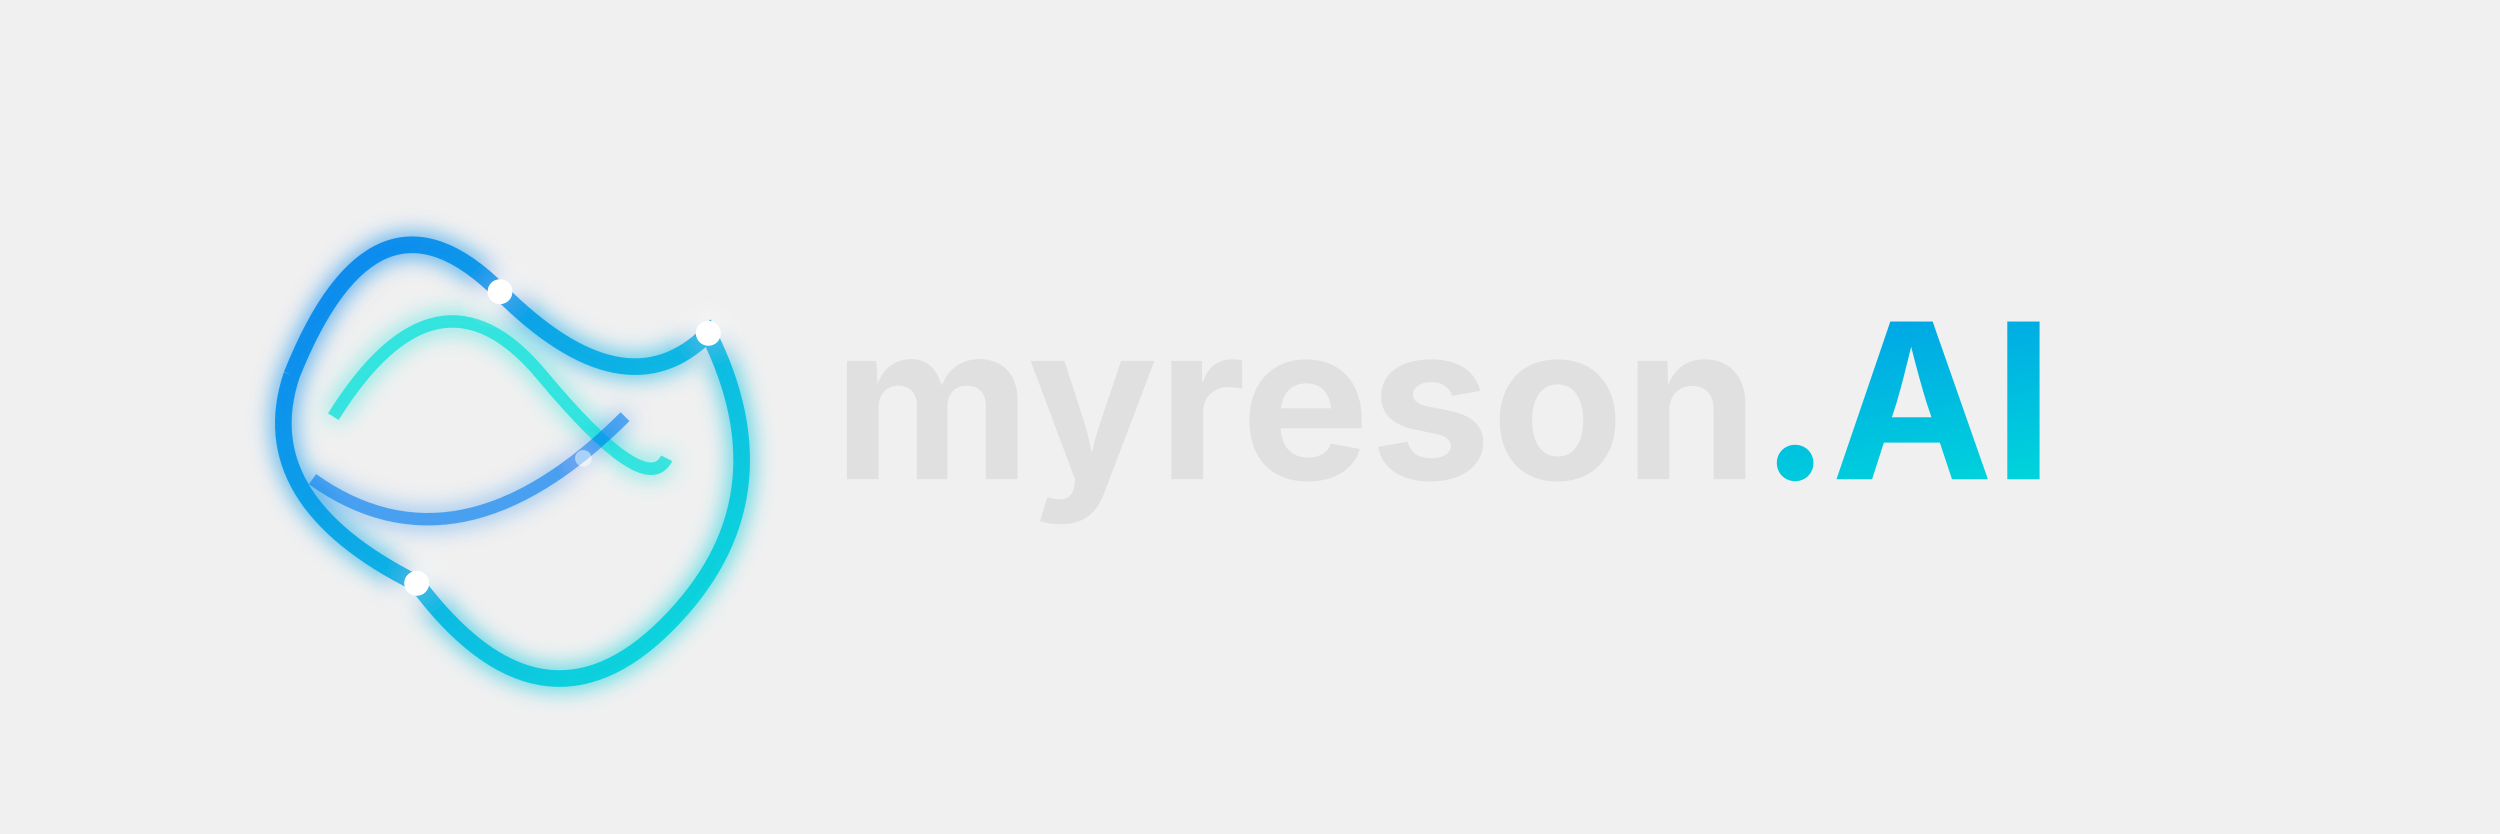
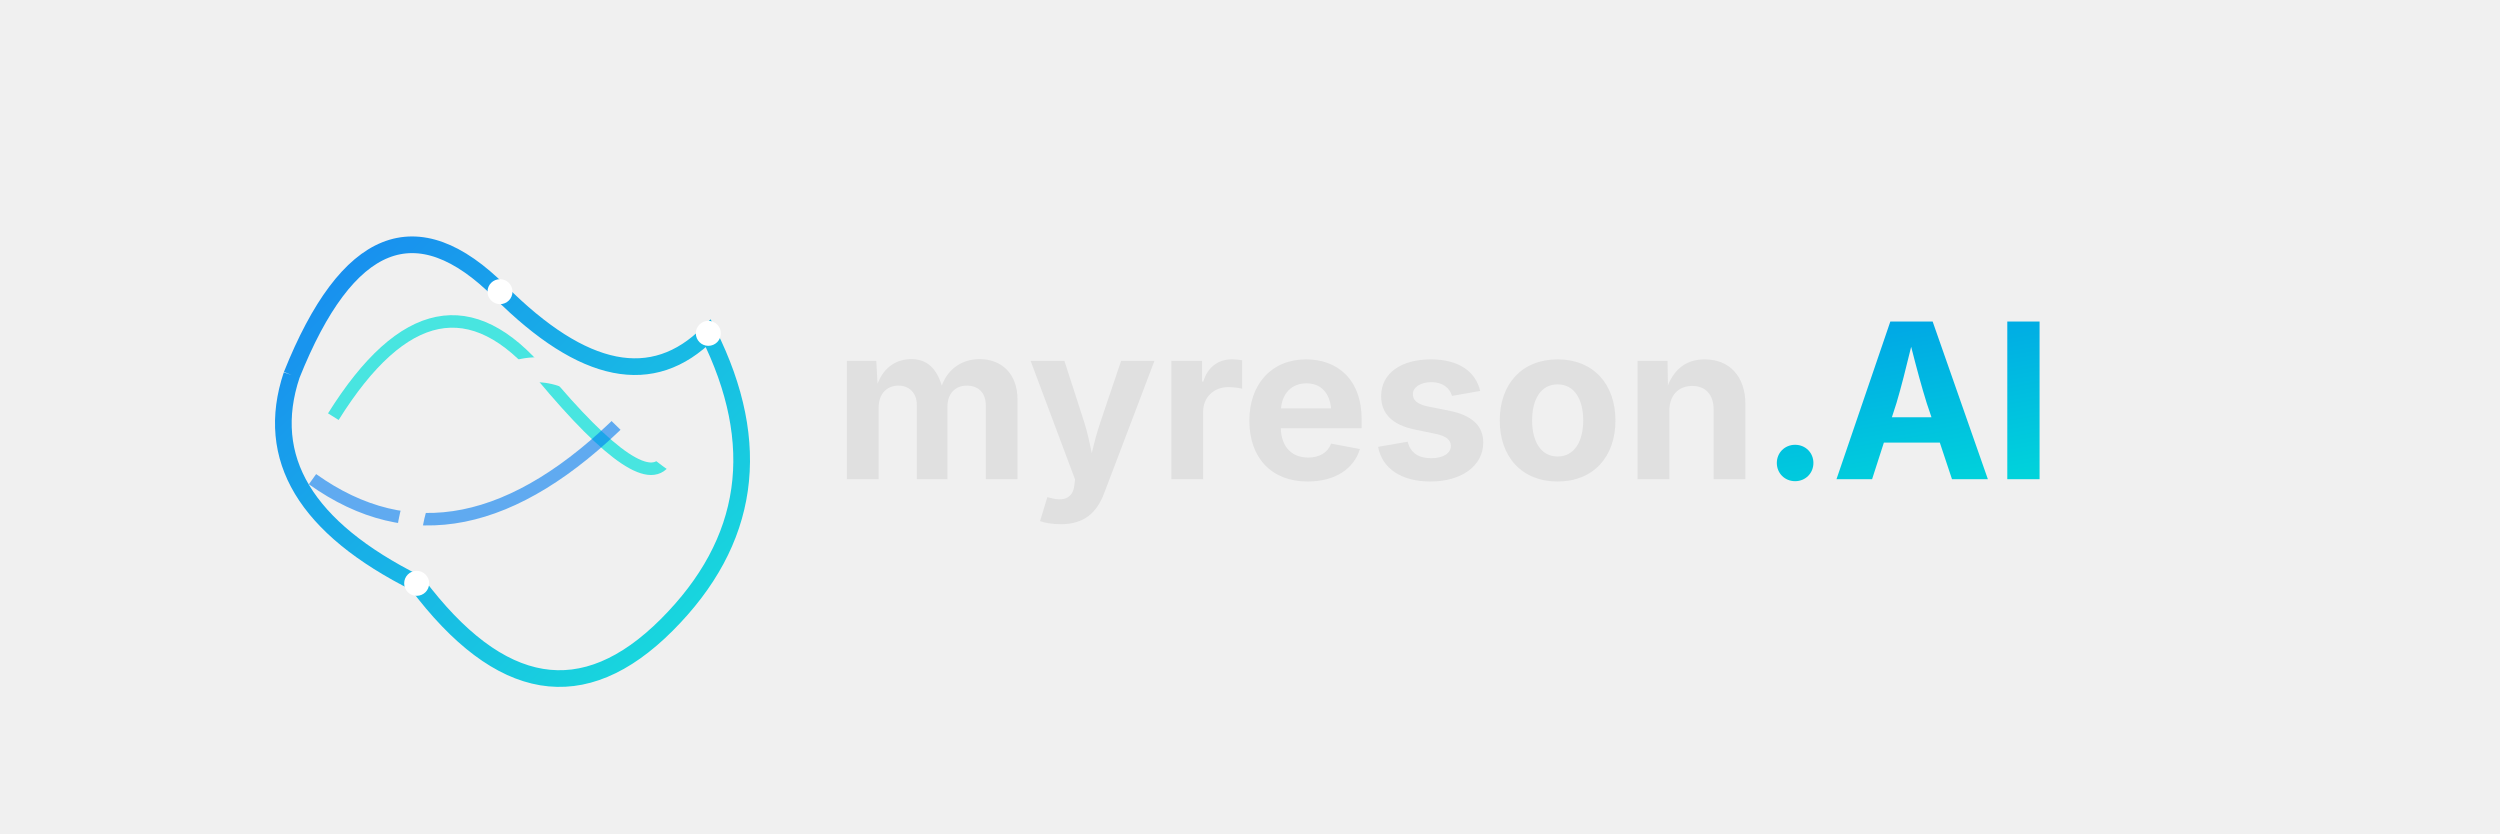
<svg xmlns="http://www.w3.org/2000/svg" width="600" height="200" viewBox="0 0 600 200">
  <defs>
    <linearGradient id="phaseGradient" x1="0%" y1="0%" x2="100%" y2="100%">
      <stop offset="0%" style="stop-color:#007CF0;stop-opacity:1" />
      <stop offset="100%" style="stop-color:#00DFD8;stop-opacity:1" />
    </linearGradient>
-     <filter id="glow" x="-30%" y="-30%" width="160%" height="160%">
-       <feGaussianBlur stdDeviation="3" result="blur" />
-       <feMerge>
-         <feMergeNode in="blur" />
-         <feMergeNode in="SourceGraphic" />
-       </feMerge>
-     </filter>
+     <mask id="braidMask">
+       <rect width="600" height="200" fill="white" />
+       <path d="M40,60 Q60,10 90,40 T140,50 Q160,90 130,120 T70,110 Q30,90 40,60" stroke="black" stroke-width="6" fill="none" transform="translate(30, 30)" />
+     </mask>
  </defs>
-   <g transform="translate(30, 30)" filter="url(#glow)">
+   <g transform="translate(30, 30)">
    <path d="M40,60 Q60,10 90,40 T140,50 Q160,90 130,120 T70,110 Q30,90 40,60" fill="none" stroke="url(#phaseGradient)" stroke-width="4" opacity="0.9" />
-     <path d="M50,70 Q75,30 100,60 T130,80" fill="none" stroke="#00DFD8" stroke-width="3" opacity="0.7" />
-     <path d="M45,85 Q80,110 120,70" fill="none" stroke="#007CF0" stroke-width="3" opacity="0.6" />
+     <g mask="url(#braidMask)">
+       <path d="M50,70 Q75,30 100,60 T130,80" fill="none" stroke="#00DFD8" stroke-width="3" opacity="0.7" />
+       <path d="M45,85 Q80,110 120,70" fill="none" stroke="#007CF0" stroke-width="3" opacity="0.6" />
+     </g>
    <circle cx="90" cy="40" r="3" fill="white" />
    <circle cx="140" cy="50" r="3" fill="white" />
    <circle cx="70" cy="110" r="3" fill="white" />
-     <circle cx="110" cy="80" r="2" fill="white" opacity="0.5" />
  </g>
-   <text x="200" y="115" font-family="Inter, Arial, sans-serif" font-weight="700" font-size="52" fill="#E0E0E0">myreson<tspan fill="url(#phaseGradient)" font-weight="700">.AI</tspan>
+   <text x="200" y="115" font-family="Inter, Arial, sans-serif" font-weight="700" font-size="52" fill="#E0E0E0">myreson<tspan fill="url(#phaseGradient)">.AI</tspan>
  </text>
</svg>
